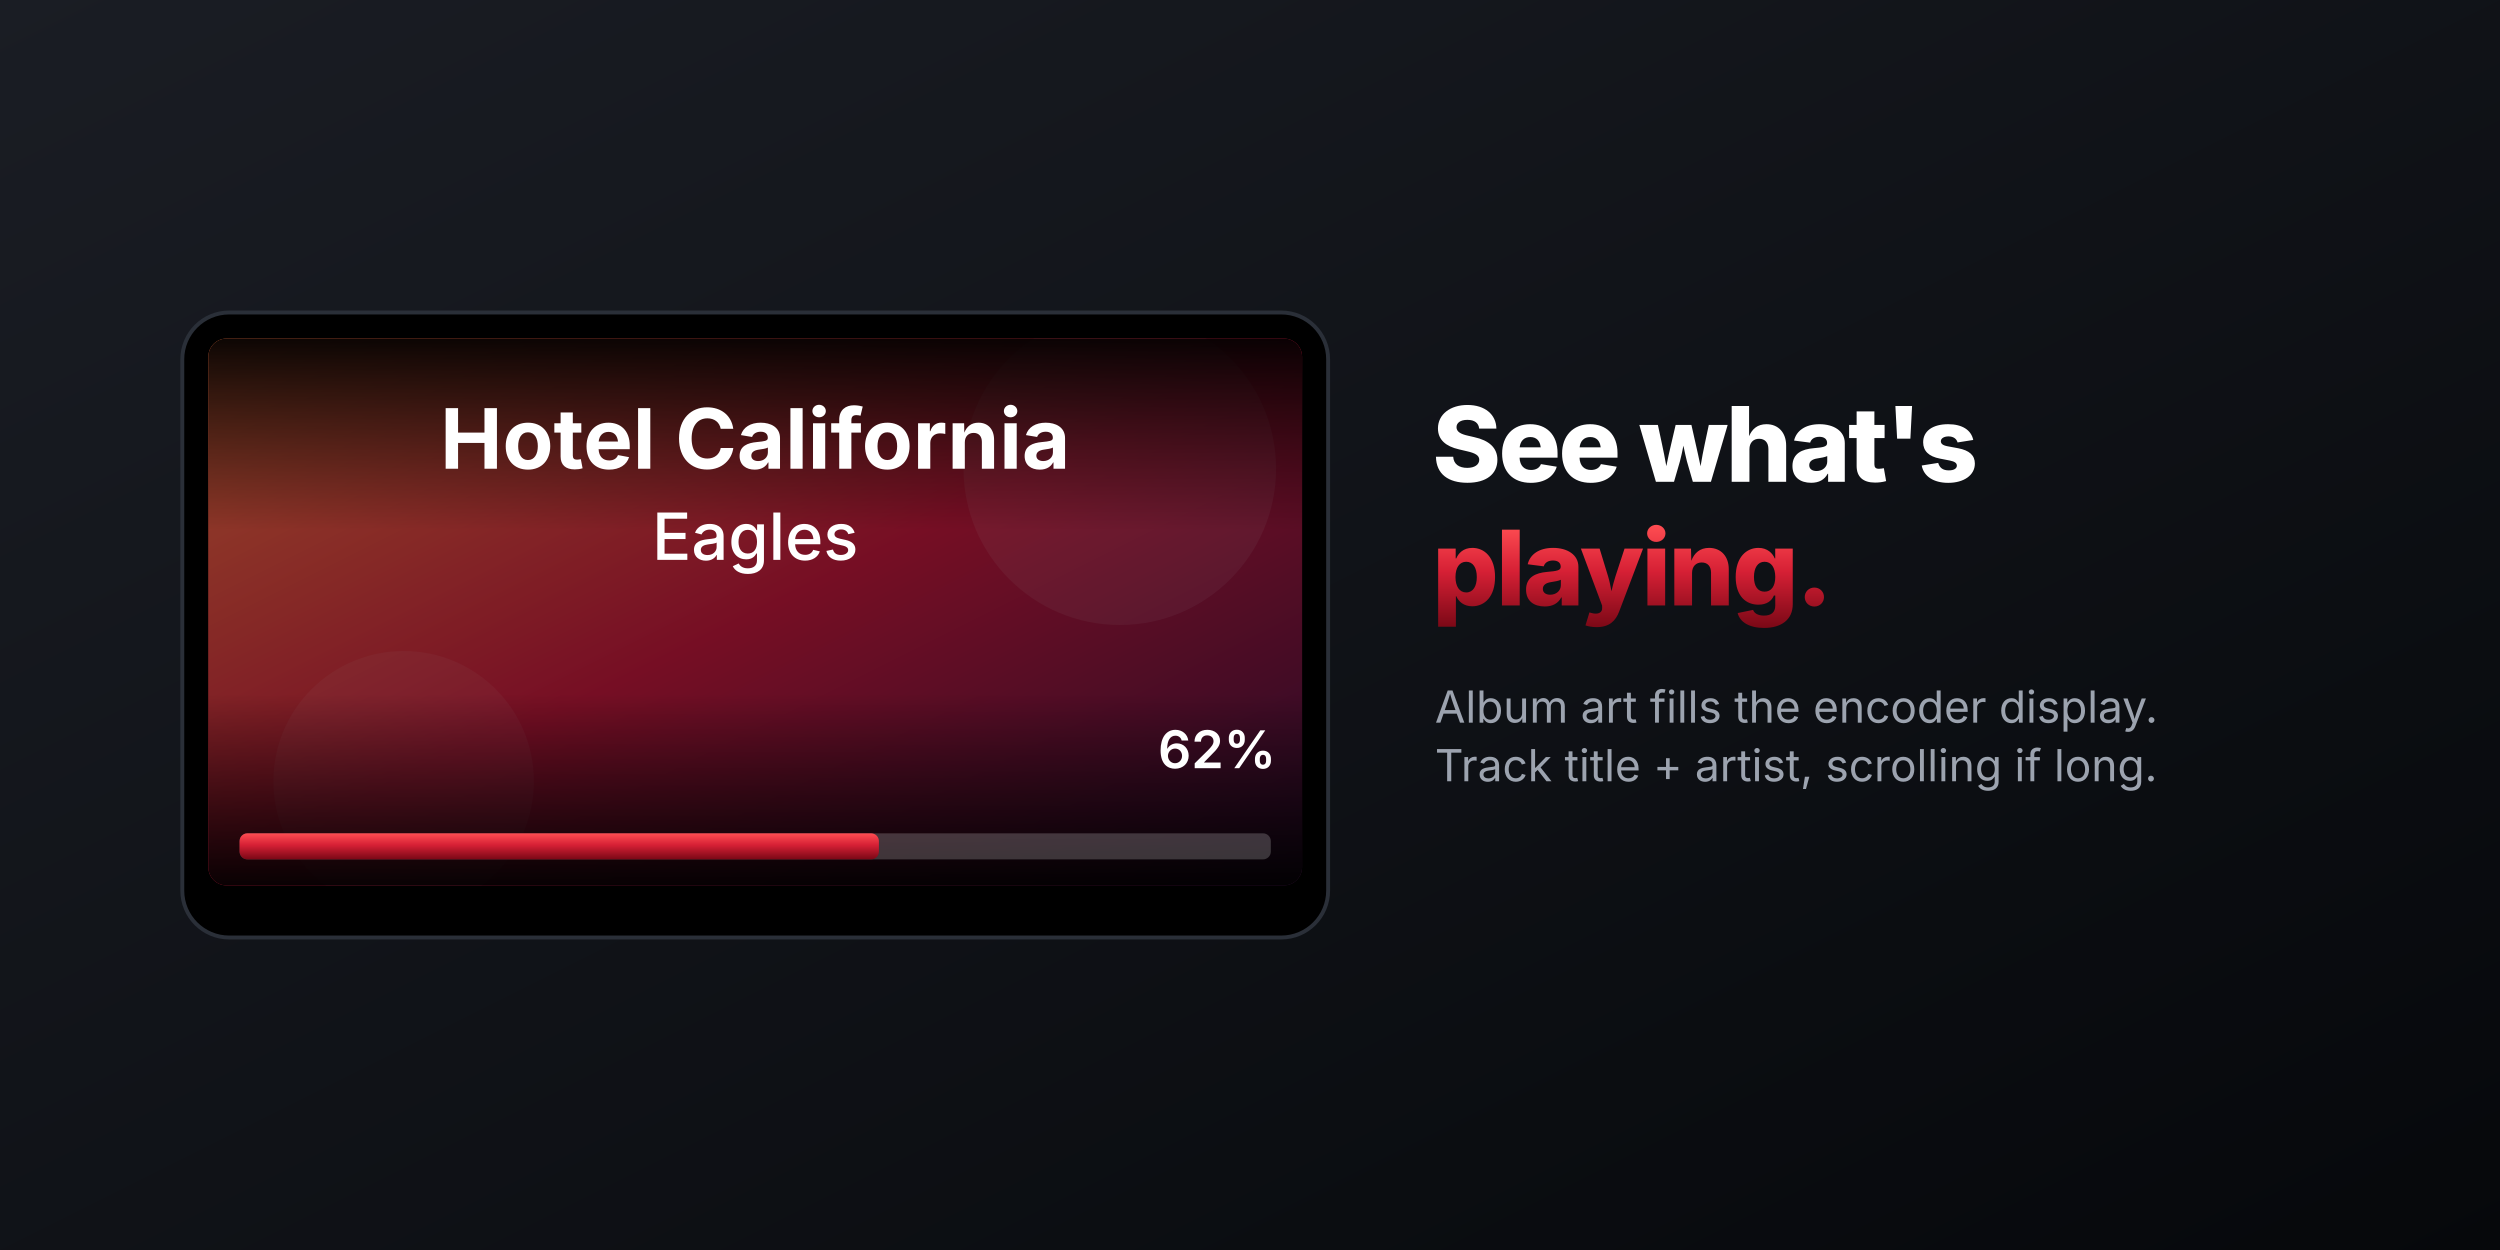
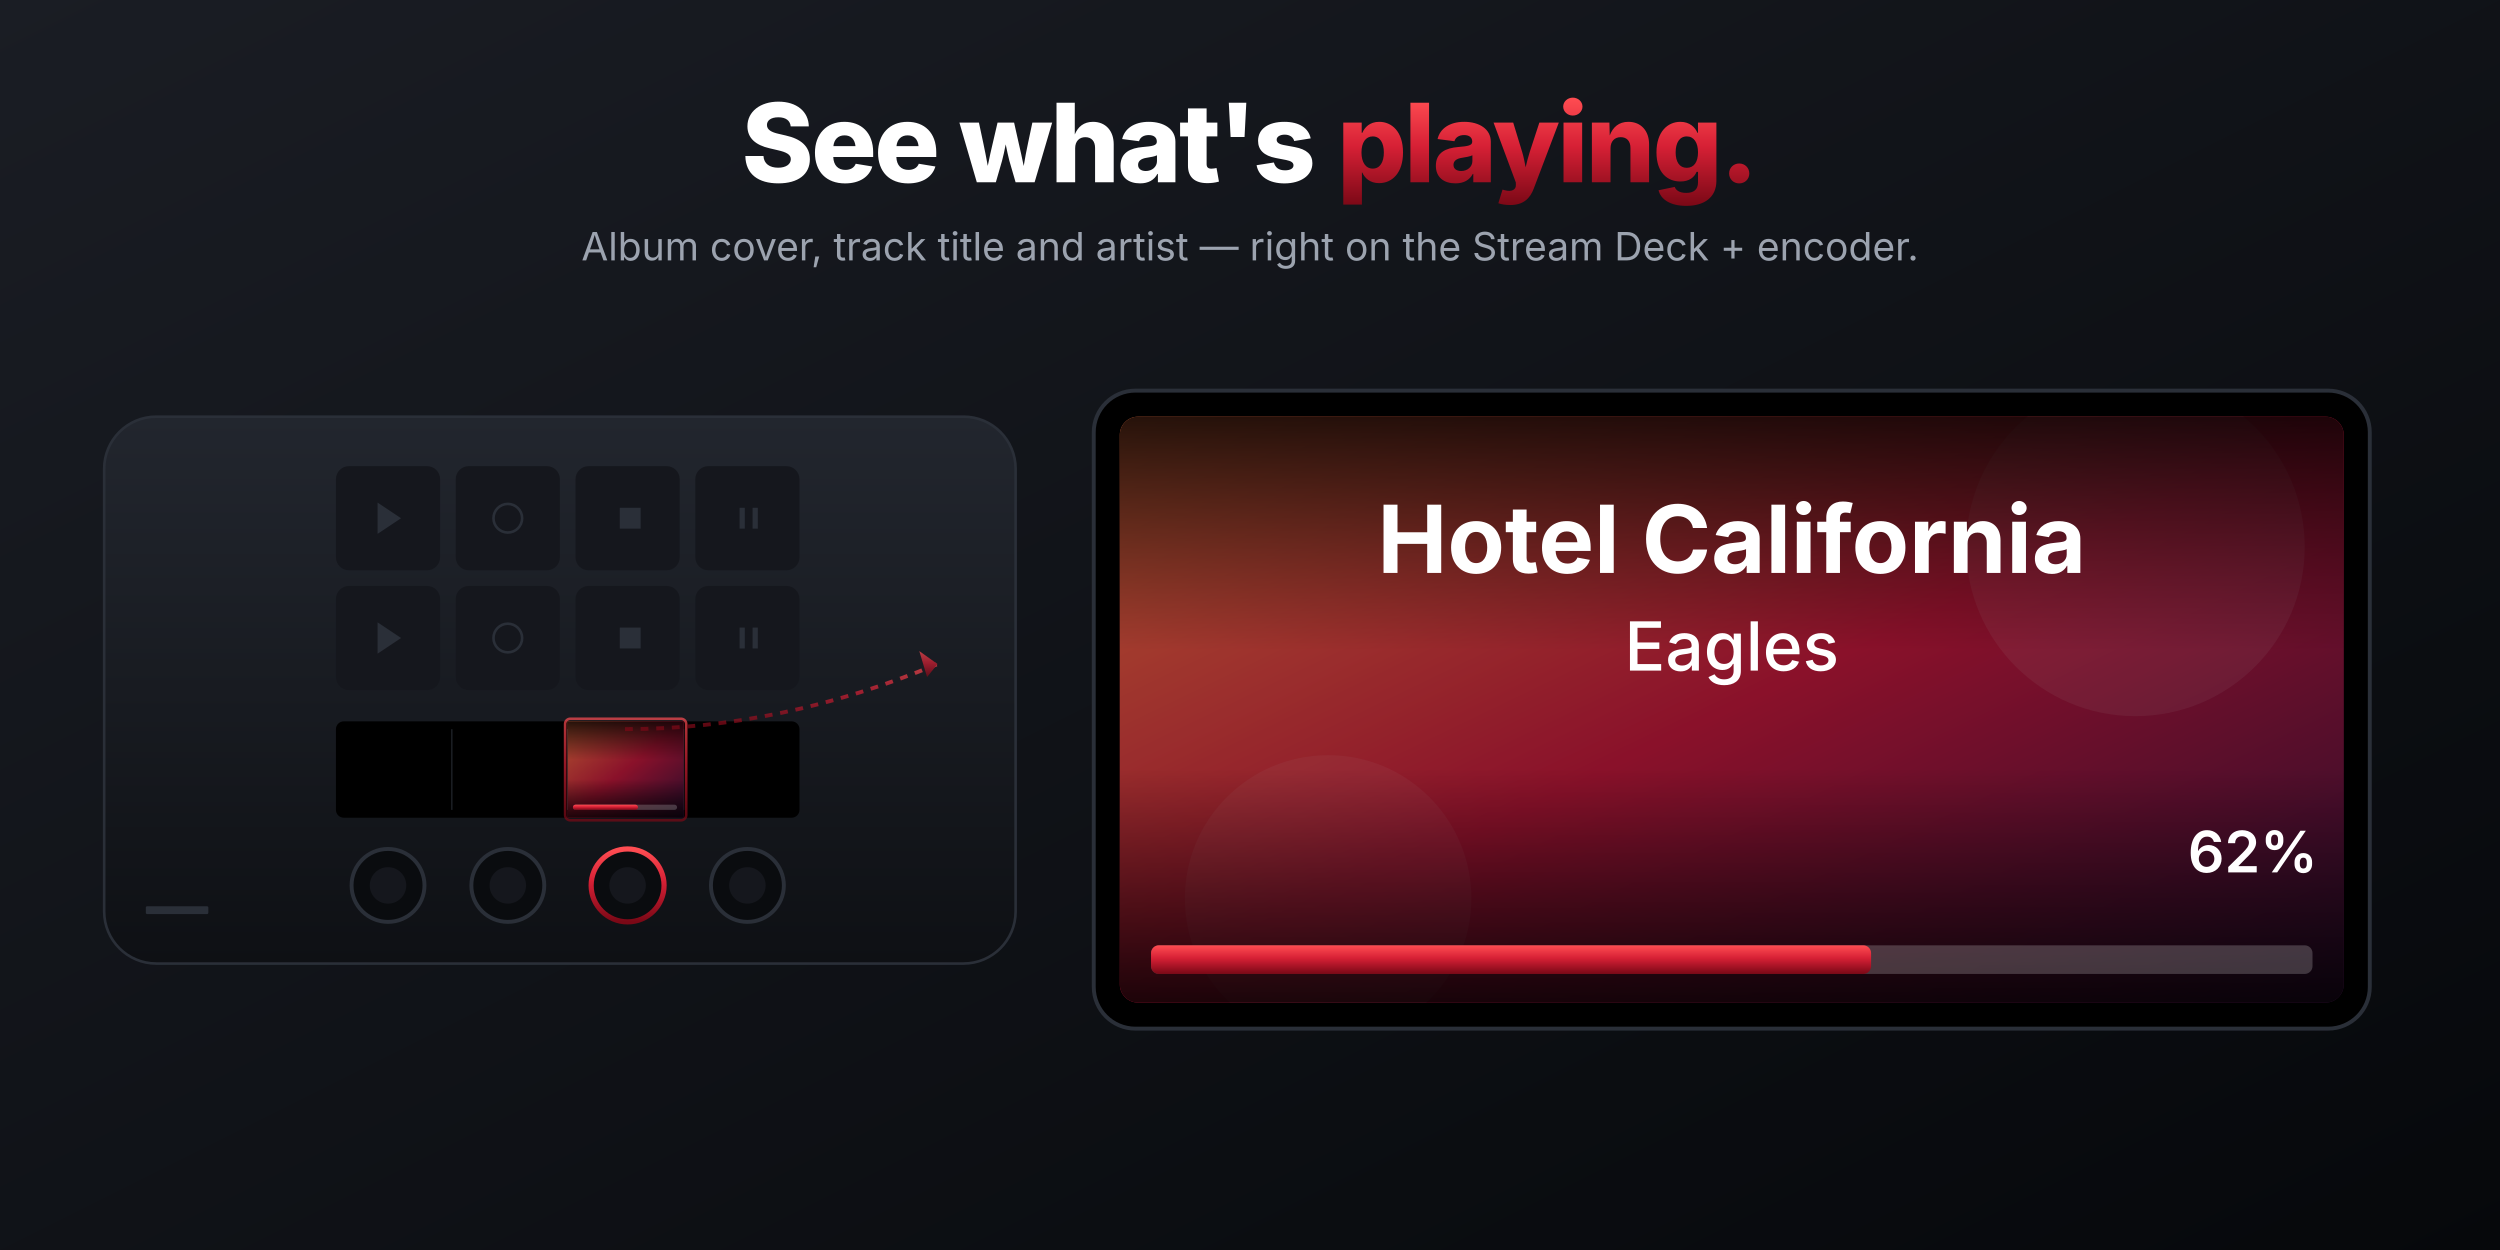
<svg xmlns="http://www.w3.org/2000/svg" viewBox="0 0 1920 960">
  <defs>
    <linearGradient id="bg1" x1="0" y1="0" x2="1" y2="1">
      <stop offset="0%" stop-color="#1A1D24" />
      <stop offset="100%" stop-color="#06080B" />
    </linearGradient>
    <linearGradient id="metalRed1" x1="0" y1="0" x2="0" y2="1">
      <stop offset="0%" stop-color="#FF4D52" />
      <stop offset="45%" stop-color="#D62035" />
      <stop offset="100%" stop-color="#7A0816" />
    </linearGradient>
+     <linearGradient id="bodyG1" x1="0" y1="0" x2="0" y2="1">
+       <stop offset="0%" stop-color="#22262E" />
+       <stop offset="100%" stop-color="#0E1014" />
+     </linearGradient>
    <linearGradient id="cover1" x1="0" y1="0" x2="1" y2="1">
      <stop offset="0%" stop-color="#FF7A45" />
      <stop offset="50%" stop-color="#C5183C" />
      <stop offset="100%" stop-color="#3B1140" />
    </linearGradient>
    <linearGradient id="dim1" x1="0" y1="0" x2="0" y2="1">
-       <stop offset="0%" stop-color="#000000" stop-opacity="0.95" />
-       <stop offset="35%" stop-color="#000000" stop-opacity="0.40" />
-       <stop offset="65%" stop-color="#000000" stop-opacity="0.40" />
-       <stop offset="100%" stop-color="#000000" stop-opacity="0.95" />
+       <stop offset="0%" stop-color="#000000" stop-opacity="0.85" />
+       <stop offset="40%" stop-color="#000000" stop-opacity="0.30" />
+       <stop offset="60%" stop-color="#000000" stop-opacity="0.30" />
+       <stop offset="100%" stop-color="#000000" stop-opacity="0.85" />
    </linearGradient>
  </defs>
  <rect width="1920" height="960" fill="url(#bg1)" />
-   <g transform="translate(140, 240)">
-     <rect x="0" y="0" width="880" height="480" rx="36" fill="#000000" stroke="#2A2F38" stroke-width="3" />
+   <text x="960" y="140" text-anchor="middle" font-family="-apple-system, BlinkMacSystemFont, 'SF Pro Display', sans-serif" font-size="84" font-weight="800" fill="#FFFFFF" letter-spacing="-2">See what's <tspan fill="url(#metalRed1)">playing.</tspan>
+   </text>
+   <text x="960" y="200" text-anchor="middle" font-family="-apple-system, BlinkMacSystemFont, 'SF Pro Display', sans-serif" font-size="30" font-weight="400" fill="#9CA3AF">Album cover, track title and artist — right on the Stream Deck + encoder.</text>
+   <g transform="translate(80, 320)">
+     <rect x="0" y="0" width="700" height="420" rx="40" fill="url(#bodyG1)" stroke="#2A2F38" stroke-width="2" />
+     <g transform="translate(178, 38)">
+       <rect x="0" y="0" width="80" height="80" rx="10" fill="#15171D" />
+       <rect x="92" y="0" width="80" height="80" rx="10" fill="#15171D" />
+       <rect x="184" y="0" width="80" height="80" rx="10" fill="#15171D" />
+       <rect x="276" y="0" width="80" height="80" rx="10" fill="#15171D" />
+       <rect x="0" y="92" width="80" height="80" rx="10" fill="#15171D" />
+       <rect x="92" y="92" width="80" height="80" rx="10" fill="#15171D" />
+       <rect x="184" y="92" width="80" height="80" rx="10" fill="#15171D" />
+       <rect x="276" y="92" width="80" height="80" rx="10" fill="#15171D" />
+       <g fill="#2A2F38">
+         <polygon points="32,28 32,52 50,40" />
+         <circle cx="132" cy="40" r="11" fill="none" stroke="#2A2F38" stroke-width="2" />
+         <rect x="218" y="32" width="16" height="16" />
+         <rect x="310" y="32" width="4" height="16" />
+         <rect x="320" y="32" width="4" height="16" />
+         <polygon points="32,120 32,144 50,132" />
+         <circle cx="132" cy="132" r="11" fill="none" stroke="#2A2F38" stroke-width="2" />
+         <rect x="218" y="124" width="16" height="16" />
+         <rect x="310" y="124" width="4" height="16" />
+         <rect x="320" y="124" width="4" height="16" />
+       </g>
+     </g>
+     <g transform="translate(178, 234)">
+       <rect x="0" y="0" width="356" height="74" rx="6" fill="#000000" />
+       <line x1="89" y1="6" x2="89" y2="68" stroke="#1F2329" stroke-width="1" />
+       <line x1="178" y1="6" x2="178" y2="68" stroke="#1F2329" stroke-width="1" />
+       <line x1="267" y1="6" x2="267" y2="68" stroke="#1F2329" stroke-width="1" />
+       <clipPath id="sec3MiniG1">
+         <rect x="178" y="0" width="89" height="74" />
+       </clipPath>
+       <g clip-path="url(#sec3MiniG1)">
+         <rect x="178" y="0" width="89" height="74" fill="url(#cover1)" />
+         <rect x="178" y="0" width="89" height="74" fill="url(#dim1)" />
+         <rect x="182" y="64" width="80" height="4" rx="2" fill="#FFFFFF" opacity="0.2" />
+         <rect x="182" y="64" width="50" height="4" rx="2" fill="url(#metalRed1)" />
+       </g>
+       <rect x="176" y="-2" width="93" height="78" rx="4" fill="none" stroke="url(#metalRed1)" stroke-width="2" opacity="0.7" />
+     </g>
+     <g transform="translate(178, 330)">
+       <circle cx="40" cy="30" r="28" fill="#0A0C0F" stroke="#2A2F38" stroke-width="3" />
+       <circle cx="40" cy="30" r="14" fill="#15171D" />
+       <circle cx="132" cy="30" r="28" fill="#0A0C0F" stroke="#2A2F38" stroke-width="3" />
+       <circle cx="132" cy="30" r="14" fill="#15171D" />
+       <circle cx="224" cy="30" r="28" fill="#0A0C0F" stroke="url(#metalRed1)" stroke-width="4" />
+       <circle cx="224" cy="30" r="14" fill="#15171D" />
+       <circle cx="316" cy="30" r="28" fill="#0A0C0F" stroke="#2A2F38" stroke-width="3" />
+       <circle cx="316" cy="30" r="14" fill="#15171D" />
+     </g>
+     <rect x="32" y="376" width="48" height="6" rx="1" fill="#2A2F38" />
+   </g>
+   <g stroke="url(#metalRed1)" stroke-width="3" fill="none" opacity="0.7">
+     <path d="M 480 560 Q 600 560, 720 510" stroke-dasharray="6,6" />
+     <polygon points="720,510 706,500 712,520" fill="url(#metalRed1)" stroke="none" />
+   </g>
+   <g transform="translate(840, 300)">
+     <rect x="0" y="0" width="980" height="490" rx="32" fill="#000000" stroke="#2A2F38" stroke-width="3" />
    <g transform="translate(20, 20)">
-       <clipPath id="dispClip1">
-         <rect x="0" y="0" width="840" height="420" rx="14" />
+       <clipPath id="zoomG1">
+         <rect x="0" y="0" width="940" height="450" rx="14" />
      </clipPath>
-       <g clip-path="url(#dispClip1)">
-         <rect x="0" y="0" width="840" height="420" fill="url(#cover1)" />
-         <circle cx="700" cy="100" r="120" fill="#FFFFFF" opacity="0.08" />
-         <circle cx="150" cy="340" r="100" fill="#FFFFFF" opacity="0.06" />
-         <rect x="0" y="0" width="840" height="420" fill="url(#dim1)" />
-         <text x="420" y="100" text-anchor="middle" font-family="-apple-system, sans-serif" font-size="64" font-weight="700" fill="#FFFFFF">Hotel California</text>
-         <text x="420" y="170" text-anchor="middle" font-family="-apple-system, sans-serif" font-size="50" font-weight="500" fill="#FFFFFF">Eagles</text>
-         <text x="820" y="330" text-anchor="end" font-family="-apple-system, sans-serif" font-size="40" font-weight="600" fill="#FFFFFF">62%</text>
-         <rect x="24" y="380" width="792" height="20" rx="6" fill="#FFFFFF" opacity="0.2" />
-         <rect x="24" y="380" width="491" height="20" rx="6" fill="url(#metalRed1)" />
+       <g clip-path="url(#zoomG1)">
+         <rect x="0" y="0" width="940" height="450" fill="url(#cover1)" />
+         <circle cx="780" cy="100" r="130" fill="#FFFFFF" opacity="0.08" />
+         <circle cx="160" cy="370" r="110" fill="#FFFFFF" opacity="0.06" />
+         <rect x="0" y="0" width="940" height="450" fill="url(#dim1)" />
+         <text x="470" y="120" text-anchor="middle" font-family="-apple-system, sans-serif" font-size="72" font-weight="700" fill="#FFFFFF">Hotel California</text>
+         <text x="470" y="195" text-anchor="middle" font-family="-apple-system, sans-serif" font-size="52" font-weight="500" fill="#FFFFFF">Eagles</text>
+         <text x="920" y="350" text-anchor="end" font-family="-apple-system, sans-serif" font-size="44" font-weight="600" fill="#FFFFFF">62%</text>
+         <rect x="24" y="406" width="892" height="22" rx="6" fill="#FFFFFF" opacity="0.2" />
+         <rect x="24" y="406" width="553" height="22" rx="6" fill="url(#metalRed1)" />
      </g>
    </g>
  </g>
-   <text x="1100" y="370" font-family="-apple-system, sans-serif" font-size="80" font-weight="800" fill="#FFFFFF" letter-spacing="-2">See what's</text>
-   <text x="1100" y="465" font-family="-apple-system, sans-serif" font-size="80" font-weight="800" fill="url(#metalRed1)" letter-spacing="-2">playing.</text>
-   <text x="1102" y="555" font-family="-apple-system, sans-serif" font-size="34" font-weight="400" fill="#9CA3AF">Album art fills the encoder display.</text>
-   <text x="1102" y="600" font-family="-apple-system, sans-serif" font-size="34" font-weight="400" fill="#9CA3AF">Track title + artist, scrolling if long.</text>
</svg>
